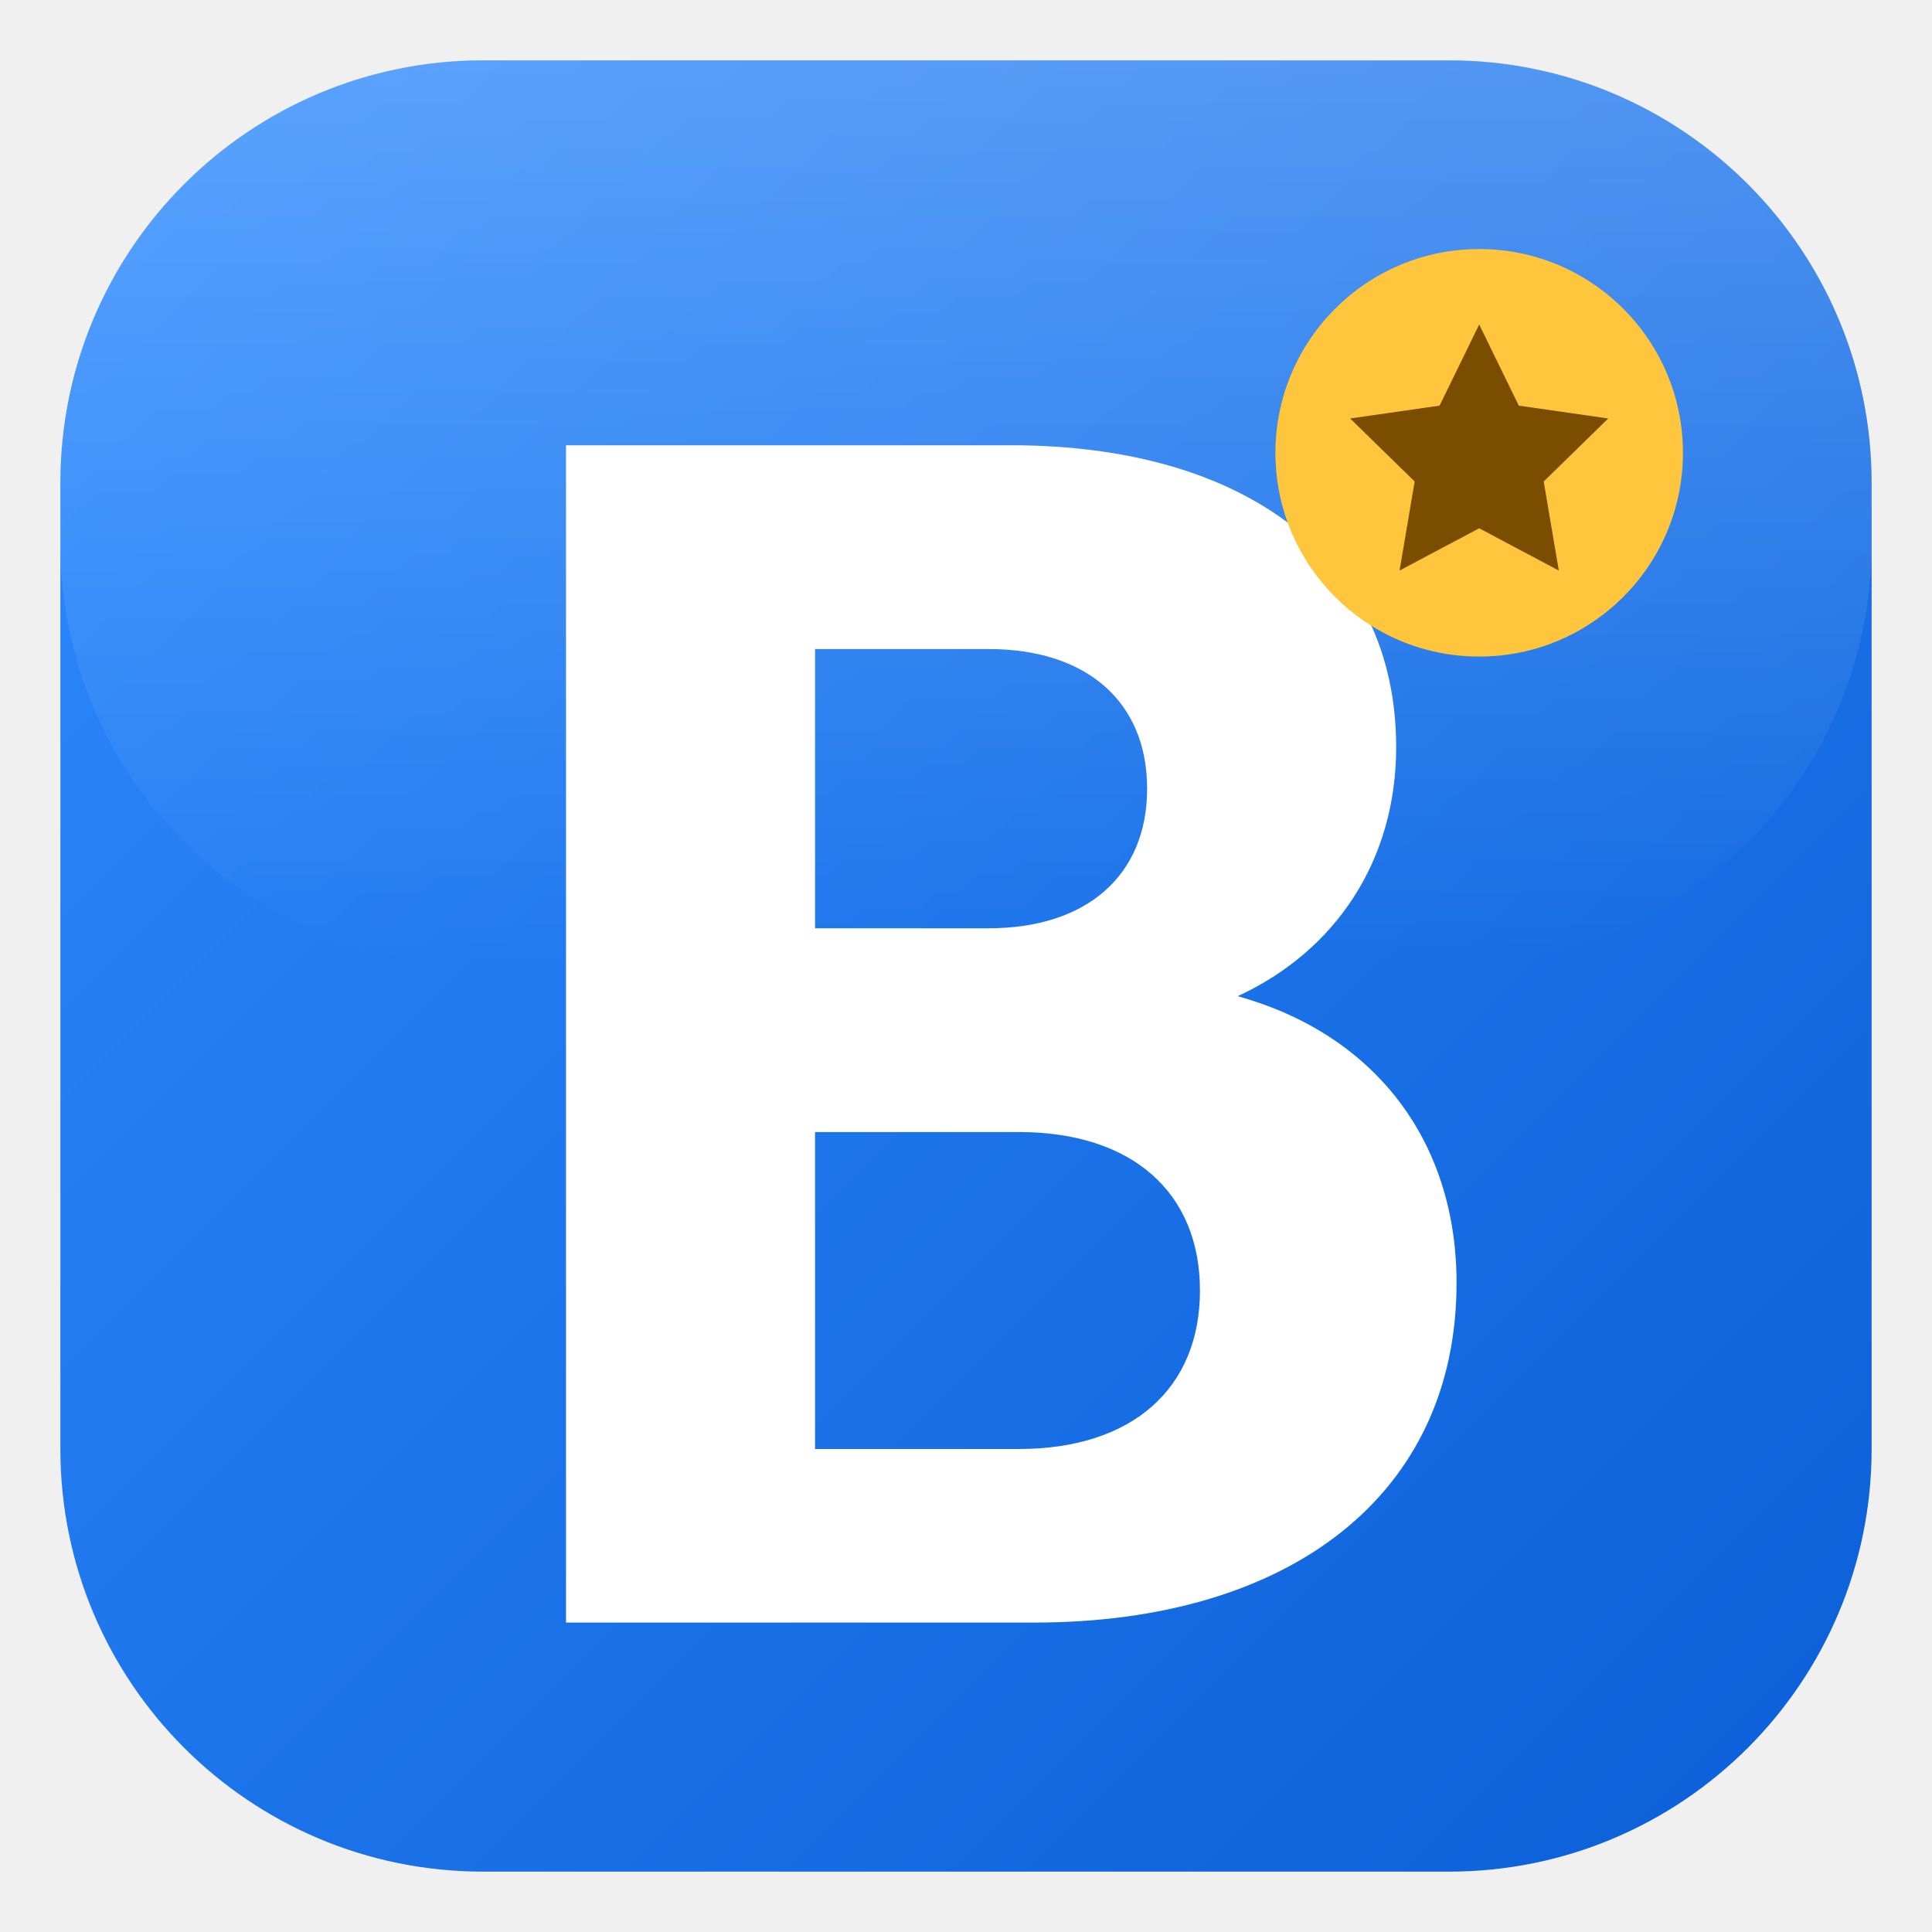
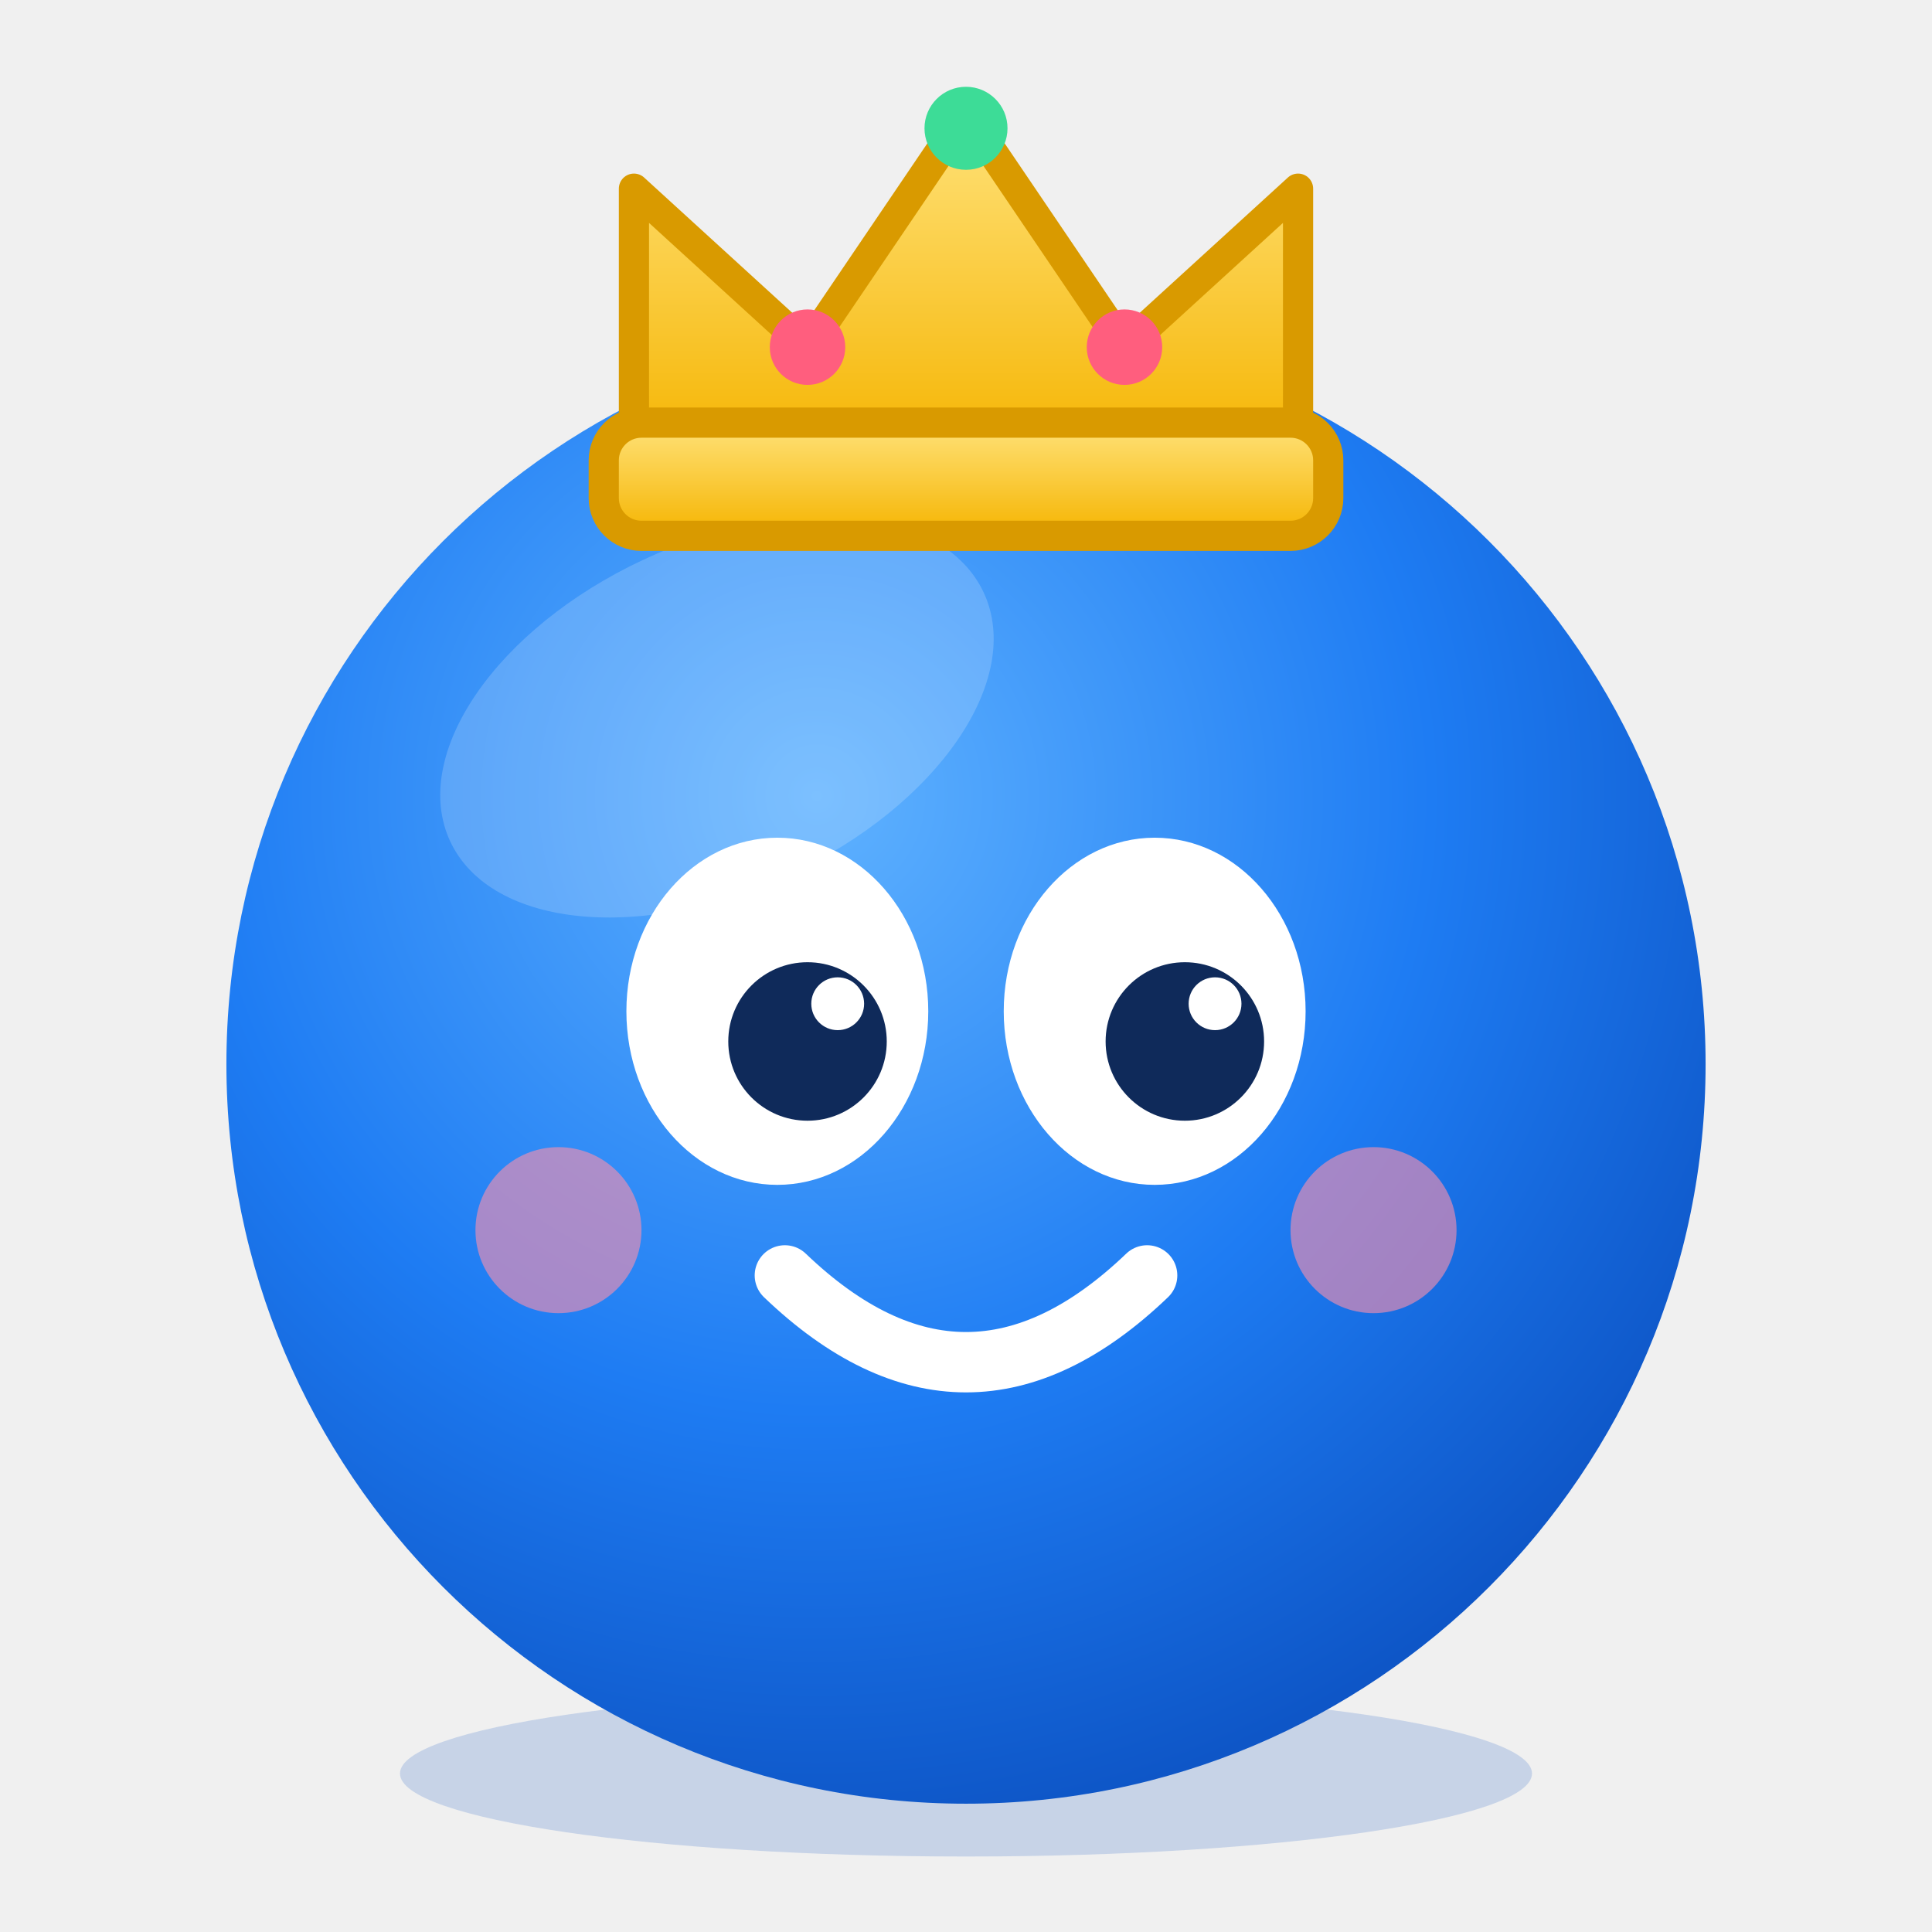
<svg xmlns="http://www.w3.org/2000/svg" width="512" height="512" viewBox="0 0 512 512">
  <defs>
-     <linearGradient id="bg" x1="0" y1="0" x2="1" y2="1">
-       <stop offset="0" stop-color="#2E8BFF" />
-       <stop offset="1" stop-color="#0B5ED7" />
-     </linearGradient>
-     <linearGradient id="shine" x1="0" y1="0" x2="0" y2="1">
-       <stop offset="0" stop-color="#ffffff" stop-opacity="0.22" />
-       <stop offset="1" stop-color="#ffffff" stop-opacity="0" />
+     <radialGradient id="body" cx="40%" cy="32%" r="75%">
+       <stop offset="0" stop-color="#5FB2FF" />
+       <stop offset="0.55" stop-color="#1E7CF3" />
+       <stop offset="1" stop-color="#0B4FBF" />
+     </radialGradient>
+     <linearGradient id="gold" x1="0" y1="0" x2="0" y2="1">
+       <stop offset="0" stop-color="#FFE27A" />
+       <stop offset="1" stop-color="#F5B400" />
    </linearGradient>
  </defs>
-   <rect x="16" y="16" width="480" height="480" rx="112" fill="url(#bg)" />
-   <rect x="16" y="16" width="480" height="240" rx="112" fill="url(#shine)" />
-   <path fill="#ffffff" d="M150 118h118c62 0 102 30 102 80 0 30-16 54-42 66 36 10 58 38 58 76 0 56-44 90-112 90H150V118zm66 54v74h46c26 0 42-14 42-37s-16-37-42-37h-46zm0 128v84h54c30 0 48-16 48-42s-18-42-48-42h-54z" />
-   <circle cx="392" cy="120" r="54" fill="#FFC53D" />
-   <path fill="#7A4D00" d="M392 86l10.5 21.5 23.7 3.4-17.1 16.7 4 23.6L392 140l-21.1 11.2 4-23.6-17.1-16.7 23.7-3.4z" />
+   <ellipse cx="256" cy="470" rx="150" ry="22" fill="#0B4FBF" opacity="0.18" />
+   <circle cx="256" cy="282" r="196" fill="url(#body)" />
+   <ellipse cx="190" cy="190" rx="78" ry="46" fill="#ffffff" opacity="0.18" transform="rotate(-25 190 190)" />
+   <g transform="translate(0 -6)">
+     <path d="M168 128 L168 56 L214 98 L256 36 L298 98 L344 56 L344 128 Z" fill="url(#gold)" stroke="#D99A00" stroke-width="8" stroke-linejoin="round" />
+     <rect x="160" y="118" width="192" height="30" rx="10" fill="url(#gold)" stroke="#D99A00" stroke-width="8" />
+     <circle cx="214" cy="98" r="10" fill="#FF5E7E" />
+     <circle cx="256" cy="40" r="11" fill="#3DDC97" />
+     <circle cx="298" cy="98" r="10" fill="#FF5E7E" />
+   </g>
+   <ellipse cx="206" cy="268" rx="40" ry="46" fill="#ffffff" />
+   <ellipse cx="306" cy="268" rx="40" ry="46" fill="#ffffff" />
+   <circle cx="214" cy="276" r="21" fill="#0F2A5A" />
+   <circle cx="314" cy="276" r="21" fill="#0F2A5A" />
+   <circle cx="222" cy="266" r="7" fill="#ffffff" />
+   <circle cx="322" cy="266" r="7" fill="#ffffff" />
+   <circle cx="148" cy="326" r="22" fill="#FF8FAB" opacity="0.6" />
+   <circle cx="364" cy="326" r="22" fill="#FF8FAB" opacity="0.6" />
+   <path d="M208 338 Q256 384 304 338" fill="none" stroke="#ffffff" stroke-width="16" stroke-linecap="round" />
</svg>
